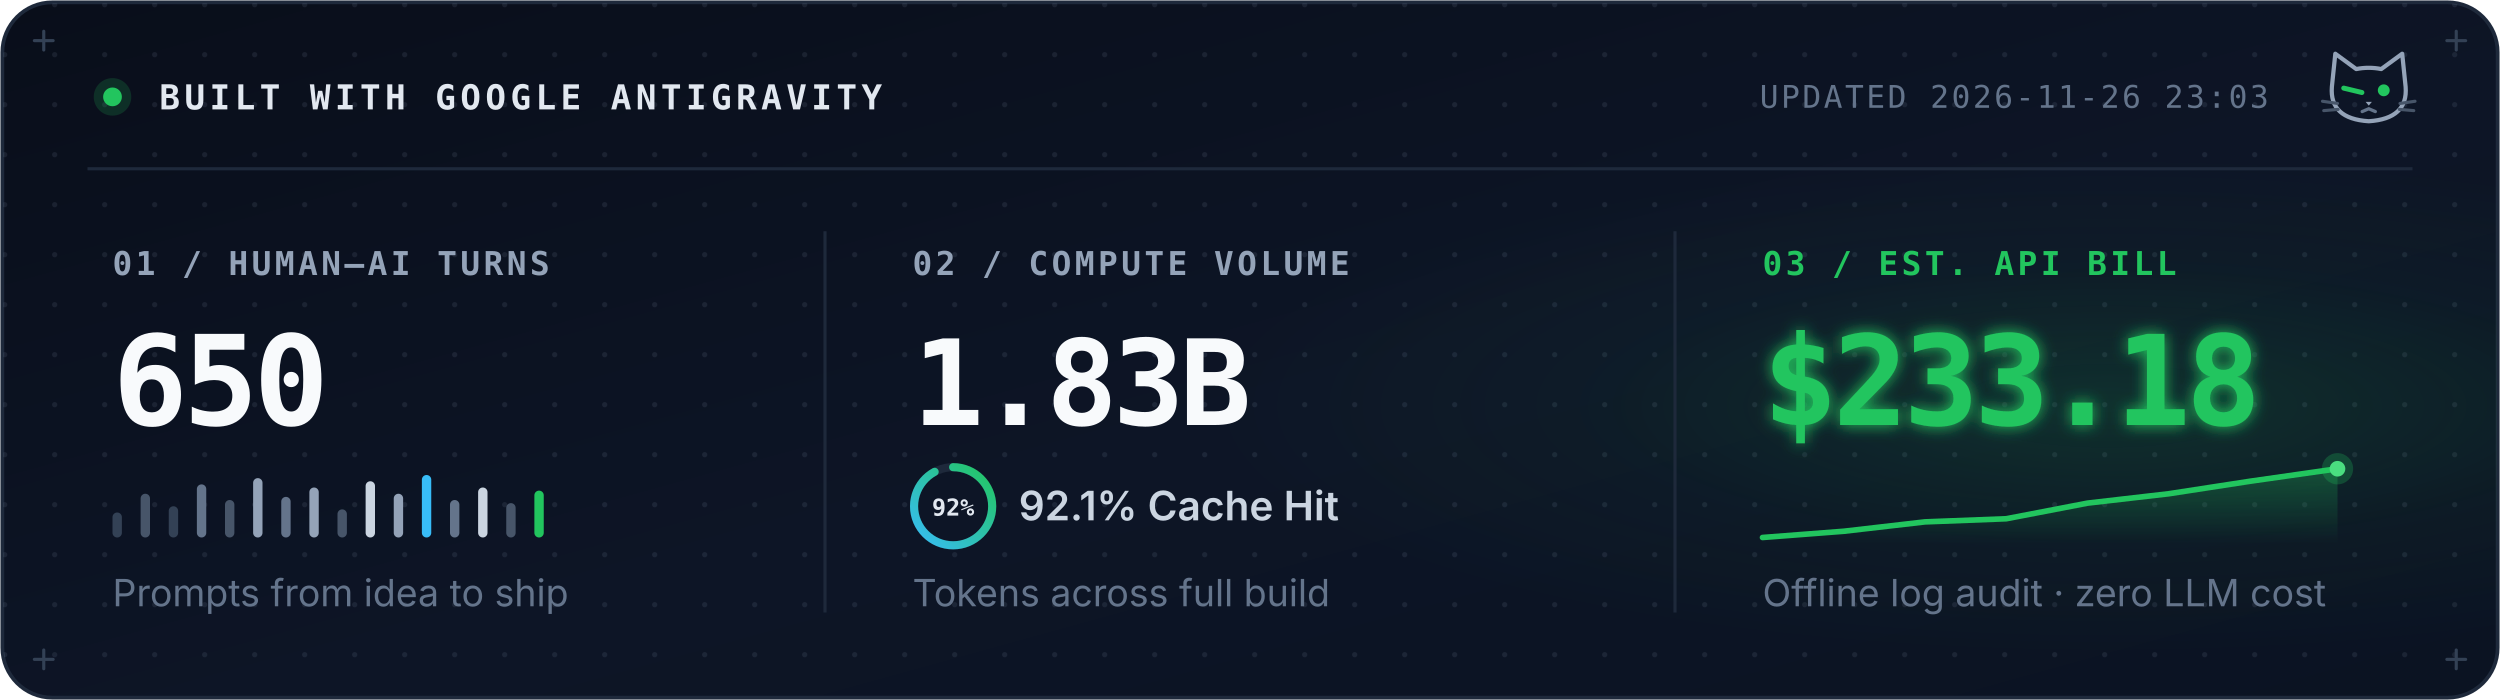
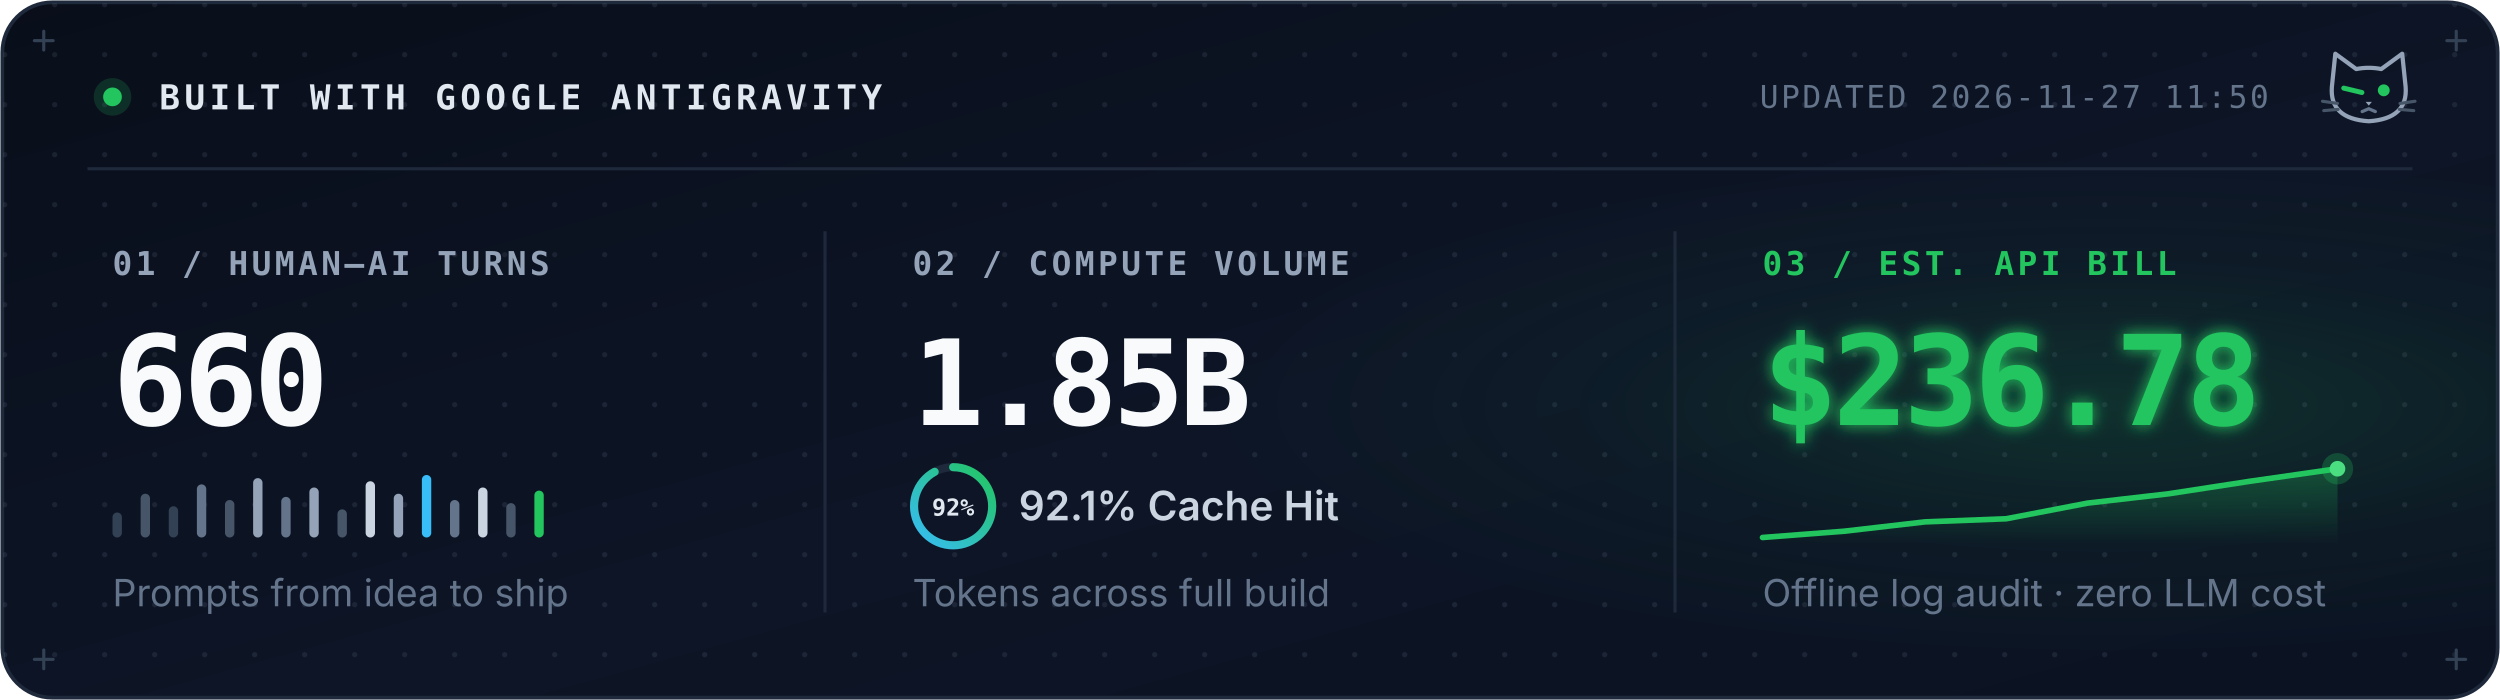
- <svg xmlns="http://www.w3.org/2000/svg" width="800" height="224" viewBox="0 0 800 224" role="img" aria-label="Built with Google Antigravity: 650 human-AI turns, 1.83B tokens with 92.1% cache hit, $233.18 estimated API bill (updated 2026-11-26 23:03)">
+ <svg xmlns="http://www.w3.org/2000/svg" width="800" height="224" viewBox="0 0 800 224" role="img" aria-label="Built with Google Antigravity: 660 human-AI turns, 1.85B tokens with 92.1% cache hit, $236.78 estimated API bill (updated 2026-11-27 11:50)">
  <defs>
    <linearGradient id="bg" x1="0%" y1="0%" x2="100%" y2="100%">
      <stop offset="0%" stop-color="#090E1A" />
      <stop offset="55%" stop-color="#0D1526" />
      <stop offset="100%" stop-color="#0B1322" />
    </linearGradient>
    <linearGradient id="topBeam" x1="0%" y1="0%" x2="100%" y2="0%">
      <stop offset="0%" stop-color="#22C55E" stop-opacity="0" />
      <stop offset="28%" stop-color="#38BDF8" stop-opacity="0.35" />
      <stop offset="68%" stop-color="#22C55E" stop-opacity="0.75" />
      <stop offset="100%" stop-color="#22C55E" stop-opacity="0" />
    </linearGradient>
    <radialGradient id="billGlow" cx="84%" cy="58%" r="36%">
      <stop offset="0%" stop-color="#22C55E" stop-opacity="0.16" />
      <stop offset="55%" stop-color="#22C55E" stop-opacity="0.04" />
      <stop offset="100%" stop-color="#22C55E" stop-opacity="0" />
    </radialGradient>
    <linearGradient id="sparkFill" x1="0%" y1="0%" x2="0%" y2="100%">
      <stop offset="0%" stop-color="#22C55E" stop-opacity="0.28" />
      <stop offset="100%" stop-color="#22C55E" stop-opacity="0.0" />
    </linearGradient>
    <linearGradient id="ringGrad" x1="0%" y1="0%" x2="100%" y2="100%">
      <stop offset="0%" stop-color="#38BDF8" />
      <stop offset="100%" stop-color="#22C55E" />
    </linearGradient>
    <pattern id="dotGrid" width="16" height="16" patternUnits="userSpaceOnUse">
      <circle cx="1.5" cy="1.5" r="0.85" fill="#94A3B8" fill-opacity="0.12" />
    </pattern>
    <filter id="softGlow" x="-30%" y="-30%" width="160%" height="160%">
      <feGaussianBlur stdDeviation="2.5" result="blur" />
      <feMerge>
        <feMergeNode in="blur" />
        <feMergeNode in="SourceGraphic" />
      </feMerge>
    </filter>
  </defs>
  <rect x="0.75" y="0.75" width="798.5" height="222.5" rx="16" fill="url(#bg)" stroke="#1E293B" stroke-width="1.2" />
  <rect x="1" y="1" width="798" height="222" rx="16" fill="url(#dotGrid)" />
  <rect x="1" y="1" width="798" height="222" rx="16" fill="url(#billGlow)" />
  <line x1="24" y1="1.2" x2="776" y2="1.2" stroke="url(#topBeam)" stroke-width="1.5" />
  <g stroke="#334155" stroke-width="1" stroke-linecap="round">
    <path d="M14 10 V16 M11 13 H17" />
    <path d="M786 10 V16 M783 13 H789" />
    <path d="M14 208 V214 M11 211 H17" />
    <path d="M786 208 V214 M783 211 H789" />
  </g>
  <circle cx="36" cy="31" r="6" fill="#22C55E" fill-opacity="0.18" />
  <circle cx="36" cy="31" r="3" fill="#22C55E" />
  <text x="51" y="35" fill="#E2E8F0" font-family="'JetBrains Mono', ui-monospace, SFMono-Regular, Menlo, monospace" font-size="11" font-weight="600" letter-spacing="1.4">
    BUILT WITH GOOGLE ANTIGRAVITY
  </text>
  <text x="726" y="34.5" text-anchor="end" fill="#64748B" font-family="'JetBrains Mono', ui-monospace, SFMono-Regular, Menlo, monospace" font-size="10" font-weight="500" letter-spacing="0.8">
-     UPDATED 2026-11-26 23:03
+     UPDATED 2026-11-27 11:50
  </text>
  <g transform="translate(742, 13)" aria-label="Hakimi Line-Art Cat">
    <path d="M4.2 14.8 L5.3 4.2 L12.0 9.1 Q16.0 8.3 20.0 9.1 L26.7 4.2 L27.8 14.8 Q28.6 25.0 16.0 25.8 Q3.4 25.0 4.2 14.8 Z" fill="none" stroke="#94A3B8" stroke-width="1.35" stroke-linejoin="round" stroke-linecap="round" />
    <path d="M8.0 15.2 L13.8 16.6" fill="none" stroke="#22C55E" stroke-width="1.6" stroke-linecap="round" />
    <circle cx="20.8" cy="15.9" r="1.9" fill="#22C55E" />
    <path d="M15.0 19.6 L17.0 19.6 L16.0 20.8 Z" fill="#94A3B8" />
    <path d="M13.9 22.7 L16.0 21.8 L18.1 22.7" fill="none" stroke="#64748B" stroke-width="1.05" stroke-linecap="round" stroke-linejoin="round" />
    <path d="M1.2 19.4 L6.0 20.1 M1.6 22.4 L6.2 22.0 M26.0 20.1 L30.8 19.4 M25.8 22.0 L30.4 22.4" stroke="#475569" stroke-width="1.0" stroke-linecap="round" />
  </g>
  <line x1="28" y1="54" x2="772" y2="54" stroke="#1E293B" stroke-width="1" />
  <line x1="264" y1="74" x2="264" y2="196" stroke="#1E293B" stroke-width="1" />
  <line x1="536" y1="74" x2="536" y2="196" stroke="#1E293B" stroke-width="1" />
  <text x="36" y="88" fill="#94A3B8" font-family="'JetBrains Mono', ui-monospace, SFMono-Regular, Menlo, monospace" font-size="10.5" font-weight="600" letter-spacing="1.1">
    01 / HUMAN–AI TURNS
  </text>
  <text x="36" y="136" fill="#F8FAFC" font-family="'JetBrains Mono', ui-monospace, SFMono-Regular, Menlo, monospace" font-size="40" font-weight="700" letter-spacing="-1.5">
-     650
+     660
  </text>
  <g transform="translate(36, 152)">
    <rect x="0" y="12" width="3" height="8" rx="1.5" fill="#334155" />
    <rect x="9" y="6" width="3" height="14" rx="1.5" fill="#475569" />
    <rect x="18" y="10" width="3" height="10" rx="1.5" fill="#334155" />
    <rect x="27" y="3" width="3" height="17" rx="1.5" fill="#64748B" />
    <rect x="36" y="8" width="3" height="12" rx="1.5" fill="#475569" />
    <rect x="45" y="1" width="3" height="19" rx="1.5" fill="#94A3B8" />
    <rect x="54" y="7" width="3" height="13" rx="1.5" fill="#64748B" />
    <rect x="63" y="4" width="3" height="16" rx="1.5" fill="#94A3B8" />
    <rect x="72" y="11" width="3" height="9" rx="1.5" fill="#475569" />
    <rect x="81" y="2" width="3" height="18" rx="1.5" fill="#CBD5E1" />
    <rect x="90" y="6" width="3" height="14" rx="1.5" fill="#94A3B8" />
    <rect x="99" y="0" width="3" height="20" rx="1.5" fill="#38BDF8" />
    <rect x="108" y="8" width="3" height="12" rx="1.5" fill="#64748B" />
    <rect x="117" y="4" width="3" height="16" rx="1.5" fill="#CBD5E1" />
    <rect x="126" y="9" width="3" height="11" rx="1.5" fill="#475569" />
    <rect x="135" y="5" width="3" height="15" rx="1.5" fill="#22C55E" />
  </g>
  <text x="36" y="194" fill="#64748B" font-family="'LXGW WenKai', 'IBM Plex Sans', -apple-system, sans-serif" font-size="12">
    Prompts from idea to ship
  </text>
  <text x="292" y="88" fill="#94A3B8" font-family="'JetBrains Mono', ui-monospace, SFMono-Regular, Menlo, monospace" font-size="10.5" font-weight="600" letter-spacing="1.1">
    02 / COMPUTE VOLUME
  </text>
  <text x="292" y="136" fill="#F8FAFC" font-family="'JetBrains Mono', ui-monospace, SFMono-Regular, Menlo, monospace" font-size="38" font-weight="700" letter-spacing="-1.5">
-     1.83B
+     1.85B
  </text>
  <g transform="translate(305, 162)">
    <circle cx="0" cy="0" r="12.5" fill="none" stroke="#1E293B" stroke-width="2.6" />
-     <circle cx="0" cy="0" r="12.5" fill="none" stroke="url(#ringGrad)" stroke-width="2.6" stroke-linecap="round" stroke-dasharray="72.36 78.54" transform="rotate(-90)" />
+     <circle cx="0" cy="0" r="12.5" fill="none" stroke="url(#ringGrad)" stroke-width="2.6" stroke-linecap="round" stroke-dasharray="72.37 78.54" transform="rotate(-90)" />
    <text x="0" y="3" text-anchor="middle" fill="#E2E8F0" font-family="'JetBrains Mono', ui-monospace, monospace" font-size="7.5" font-weight="700">92%</text>
  </g>
  <text x="326" y="166.5" fill="#CBD5E1" font-family="'LXGW WenKai', 'IBM Plex Sans', -apple-system, sans-serif" font-size="13" font-weight="600">
    92.1% Cache Hit
  </text>
  <text x="292" y="194" fill="#64748B" font-family="'LXGW WenKai', 'IBM Plex Sans', -apple-system, sans-serif" font-size="12">
    Tokens across full build
  </text>
  <text x="564" y="88" fill="#22C55E" font-family="'JetBrains Mono', ui-monospace, SFMono-Regular, Menlo, monospace" font-size="10.5" font-weight="600" letter-spacing="1.1">
    03 / EST. API BILL
  </text>
  <text x="564" y="136" fill="#22C55E" font-family="'JetBrains Mono', ui-monospace, SFMono-Regular, Menlo, monospace" font-size="40" font-weight="700" letter-spacing="-1.5" filter="url(#softGlow)">
-     $233.18
+     $236.78
  </text>
  <g transform="translate(564, 148)">
    <path d="M0 24 L26 22 L52 19 L78 18 L104 13 L130 10 L156 6 L184 2 L184 26 L0 26 Z" fill="url(#sparkFill)" />
    <path d="M0 24 L26 22 L52 19 L78 18 L104 13 L130 10 L156 6 L184 2" fill="none" stroke="#22C55E" stroke-width="1.8" stroke-linecap="round" stroke-linejoin="round" />
    <circle cx="184" cy="2" r="5" fill="#22C55E" fill-opacity="0.25" />
    <circle cx="184" cy="2" r="2.5" fill="#4ADE80" />
  </g>
  <text x="564" y="194" fill="#64748B" font-family="'LXGW WenKai', 'IBM Plex Sans', -apple-system, sans-serif" font-size="12">
    Offline log audit · zero LLM cost
  </text>
</svg>
